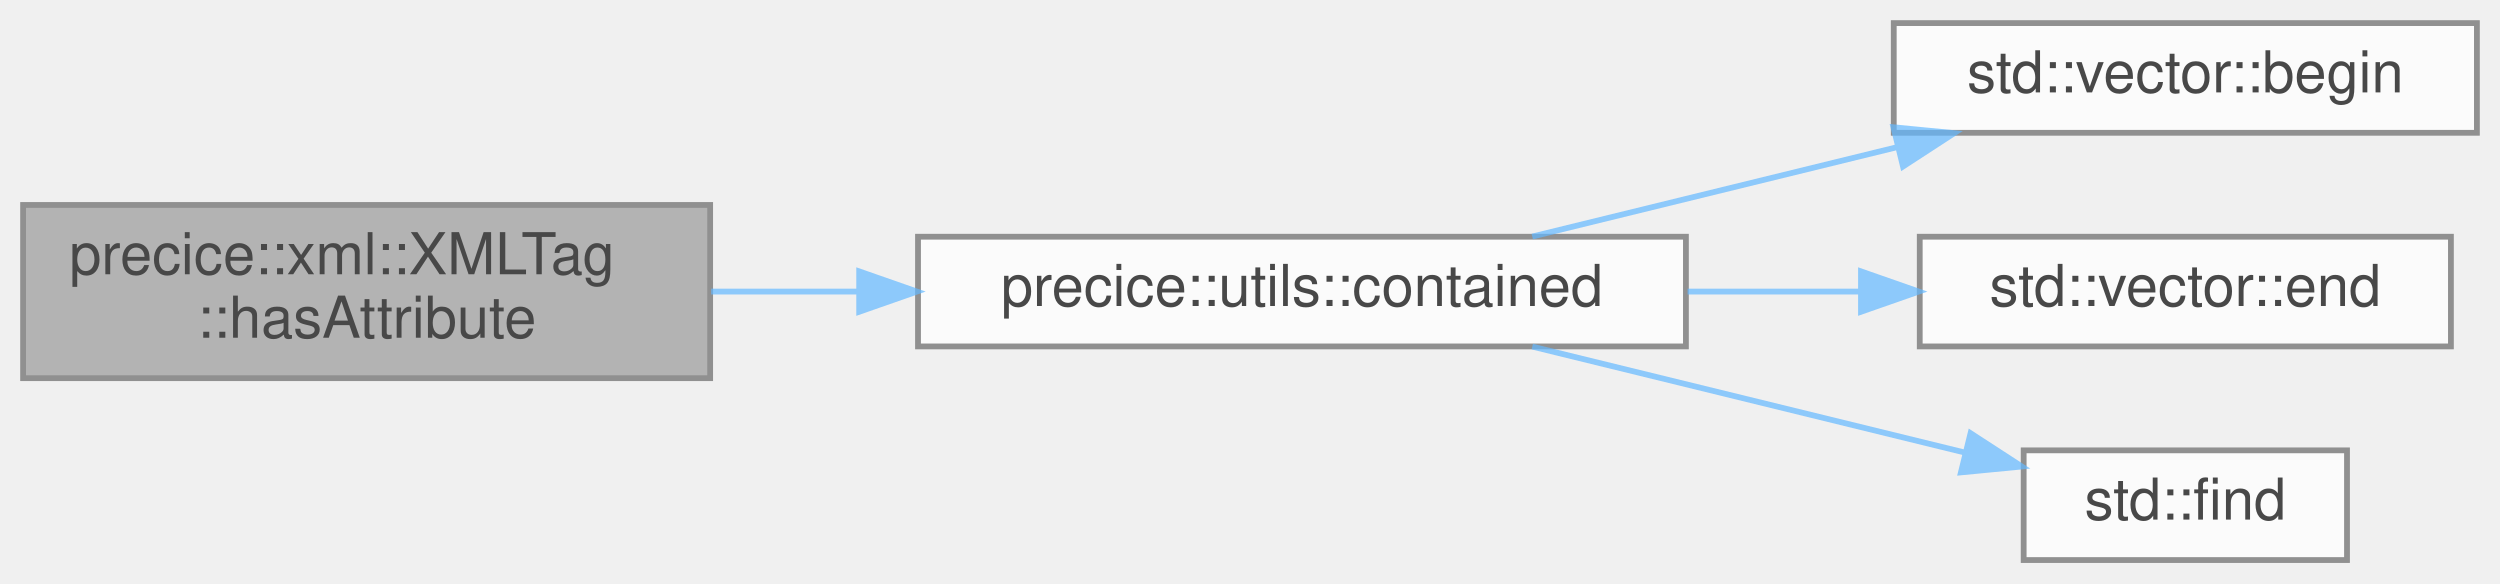
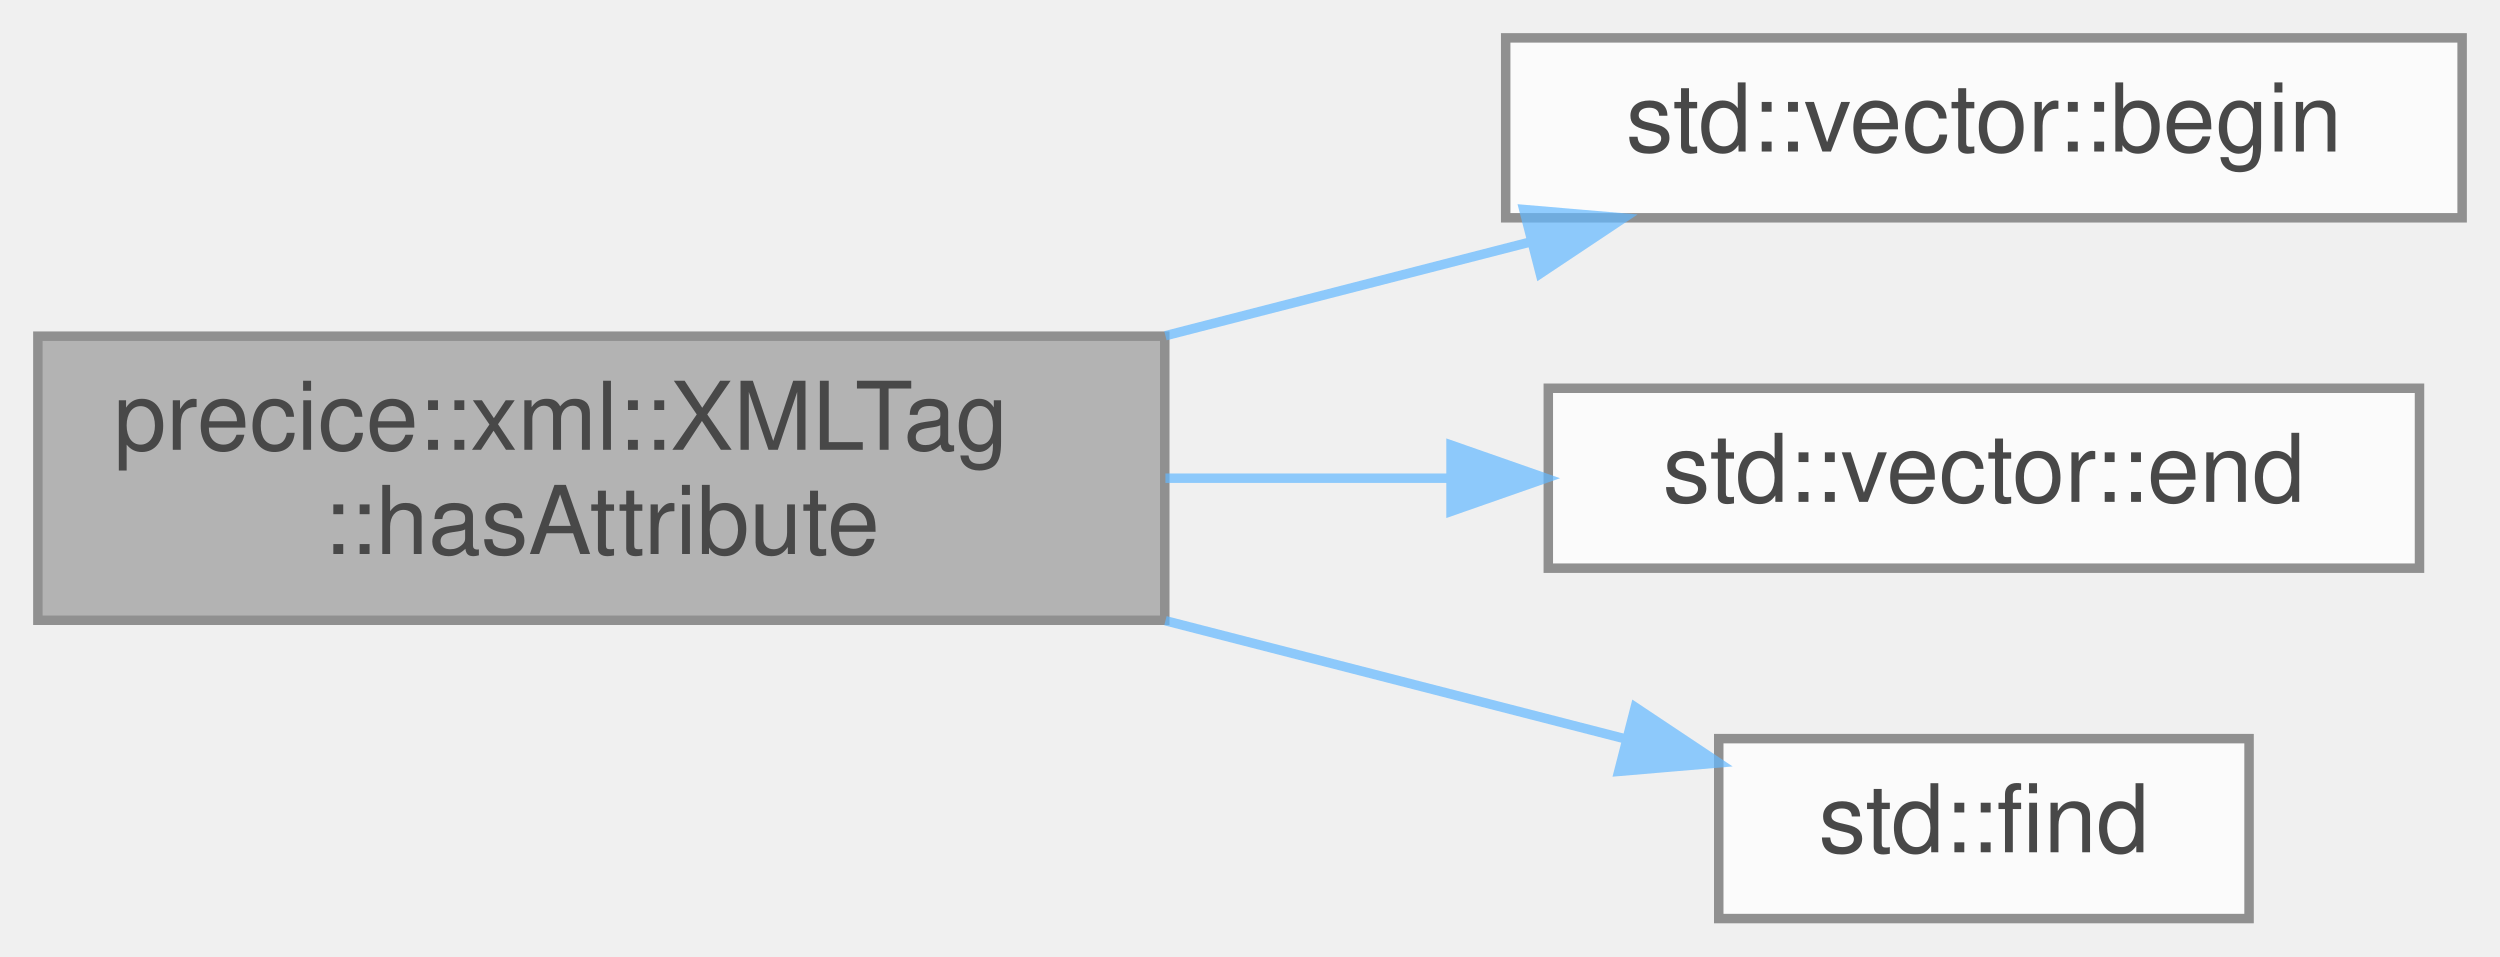
- <svg xmlns="http://www.w3.org/2000/svg" xmlns:xlink="http://www.w3.org/1999/xlink" width="433pt" height="101pt" viewBox="0.00 0.00 433.00 101.00">
+ <svg xmlns="http://www.w3.org/2000/svg" xmlns:xlink="http://www.w3.org/1999/xlink" width="264pt" height="101pt" viewBox="0.00 0.00 264.00 101.00">
  <svg id="main" version="1.1" xml:space="preserve">
    <style type="text/css">
.node, .edge {opacity: 0.7;}
.node.selected, .edge.selected {opacity: 1;}
.edge:hover path { stroke: red; }
.edge:hover polygon { stroke: red; fill: red; }
</style>
    <svg id="graph" class="graph">
      <g id="graph0" class="graph" transform="scale(1 1) rotate(0) translate(4 97)">
        <g id="Node000001" class="node">
          <g id="a_Node000001">
            <a xlink:title=" ">
              <polygon fill="#999999" stroke="#666666" points="119,-61.5 0,-61.5 0,-31.5 119,-31.5 119,-61.5" />
              <text text-anchor="start" x="8" y="-49.5" font-family="Helvetica,sans-Serif" font-size="10.00">precice::xml::XMLTag</text>
              <text text-anchor="middle" x="59.5" y="-38.5" font-family="Helvetica,sans-Serif" font-size="10.00">::hasAttribute</text>
            </a>
          </g>
        </g>
        <g id="Node000002" class="node">
          <g id="a_Node000002">
-             <a xlink:href="namespaceprecice_1_1utils.html#a434eabaa71f97a31726281a4df77bbcf" target="_top" xlink:title="Returns true, if given element is in vector, otherwise false.">
-               <polygon fill="white" stroke="#666666" points="288,-56 155,-56 155,-37 288,-37 288,-56" />
-               <text text-anchor="middle" x="221.5" y="-44" font-family="Helvetica,sans-Serif" font-size="10.00">precice::utils::contained</text>
+             <a target="_parent" xlink:href="http://en.cppreference.com/w/cpp/container/vector/begin.html#" xlink:title=" ">
+               <polygon fill="white" stroke="#666666" points="256,-93 155,-93 155,-74 256,-74 256,-93" />
+               <text text-anchor="middle" x="205.5" y="-81" font-family="Helvetica,sans-Serif" font-size="10.00">std::vector::begin</text>
            </a>
          </g>
        </g>
        <g id="edge1_Node000001_Node000002" class="edge">
          <g id="a_edge1_Node000001_Node000002">
            <a xlink:title=" ">
-               <path fill="none" stroke="#63b8ff" d="M119.17,-46.5C127.5,-46.5 136.17,-46.5 144.77,-46.5" />
-               <polygon fill="#63b8ff" stroke="#63b8ff" points="144.81,-50 154.81,-46.5 144.81,-43 144.81,-50" />
+               <path fill="none" stroke="#63b8ff" d="M119.07,-61.55C131.85,-64.83 145.2,-68.26 157.46,-71.41" />
+               <polygon fill="#63b8ff" stroke="#63b8ff" points="156.91,-74.88 167.46,-73.98 158.65,-68.11 156.91,-74.88" />
            </a>
          </g>
        </g>
        <g id="Node000003" class="node">
          <g id="a_Node000003">
-             <a target="_parent" xlink:href="http://en.cppreference.com/w/cpp/container/vector/begin.html#" xlink:title=" ">
-               <polygon fill="white" stroke="#666666" points="425,-93 324,-93 324,-74 425,-74 425,-93" />
-               <text text-anchor="middle" x="374.5" y="-81" font-family="Helvetica,sans-Serif" font-size="10.00">std::vector::begin</text>
+             <a target="_parent" xlink:href="http://en.cppreference.com/w/cpp/container/vector/end.html#" xlink:title=" ">
+               <polygon fill="white" stroke="#666666" points="251.5,-56 159.5,-56 159.5,-37 251.5,-37 251.5,-56" />
+               <text text-anchor="middle" x="205.5" y="-44" font-family="Helvetica,sans-Serif" font-size="10.00">std::vector::end</text>
            </a>
          </g>
        </g>
-         <g id="edge2_Node000002_Node000003" class="edge">
-           <g id="a_edge2_Node000002_Node000003">
+         <g id="edge2_Node000001_Node000003" class="edge">
+           <g id="a_edge2_Node000001_Node000003">
            <a xlink:title=" ">
-               <path fill="none" stroke="#63b8ff" d="M261.39,-56.03C280.69,-60.76 304.2,-66.52 324.69,-71.54" />
-               <polygon fill="#63b8ff" stroke="#63b8ff" points="323.94,-74.96 334.48,-73.94 325.6,-68.16 323.94,-74.96" />
+               <path fill="none" stroke="#63b8ff" d="M119.07,-46.5C129.01,-46.5 139.3,-46.5 149.16,-46.5" />
+               <polygon fill="#63b8ff" stroke="#63b8ff" points="149.23,-50 159.23,-46.5 149.23,-43 149.23,-50" />
            </a>
          </g>
        </g>
        <g id="Node000004" class="node">
          <g id="a_Node000004">
-             <a target="_parent" xlink:href="http://en.cppreference.com/w/cpp/container/vector/end.html#" xlink:title=" ">
-               <polygon fill="white" stroke="#666666" points="420.5,-56 328.5,-56 328.5,-37 420.5,-37 420.5,-56" />
-               <text text-anchor="middle" x="374.5" y="-44" font-family="Helvetica,sans-Serif" font-size="10.00">std::vector::end</text>
+             <a target="_parent" xlink:href="http://en.cppreference.com/w/cpp/algorithm/find.html#" xlink:title=" ">
+               <polygon fill="white" stroke="#666666" points="233.5,-19 177.5,-19 177.5,0 233.5,0 233.5,-19" />
+               <text text-anchor="middle" x="205.5" y="-7" font-family="Helvetica,sans-Serif" font-size="10.00">std::find</text>
            </a>
          </g>
        </g>
-         <g id="edge3_Node000002_Node000004" class="edge">
-           <g id="a_edge3_Node000002_Node000004">
+         <g id="edge3_Node000001_Node000004" class="edge">
+           <g id="a_edge3_Node000001_Node000004">
            <a xlink:title=" ">
-               <path fill="none" stroke="#63b8ff" d="M288.29,-46.5C298.21,-46.5 308.36,-46.5 318.04,-46.5" />
-               <polygon fill="#63b8ff" stroke="#63b8ff" points="318.32,-50 328.32,-46.5 318.32,-43 318.32,-50" />
-             </a>
-           </g>
-         </g>
-         <g id="Node000005" class="node">
-           <g id="a_Node000005">
-             <a target="_parent" xlink:href="http://en.cppreference.com/w/cpp/algorithm/find.html#" xlink:title=" ">
-               <polygon fill="white" stroke="#666666" points="402.5,-19 346.5,-19 346.5,0 402.5,0 402.5,-19" />
-               <text text-anchor="middle" x="374.5" y="-7" font-family="Helvetica,sans-Serif" font-size="10.00">std::find</text>
-             </a>
-           </g>
-         </g>
-         <g id="edge4_Node000002_Node000005" class="edge">
-           <g id="a_edge4_Node000002_Node000005">
-             <a xlink:title=" ">
-               <path fill="none" stroke="#63b8ff" d="M261.39,-36.97C284.42,-31.33 313.46,-24.21 336.21,-18.64" />
-               <polygon fill="#63b8ff" stroke="#63b8ff" points="337.3,-21.97 346.18,-16.2 335.63,-15.18 337.3,-21.97" />
+               <path fill="none" stroke="#63b8ff" d="M119.07,-31.45C135.52,-27.22 152.94,-22.75 167.73,-18.95" />
+               <polygon fill="#63b8ff" stroke="#63b8ff" points="168.68,-22.32 177.5,-16.44 166.94,-15.54 168.68,-22.32" />
            </a>
          </g>
        </g>
      </g>
    </svg>
  </svg>
  <style type="text/css">

[data-mouse-over-selected='false'] { opacity: 0.7; }
[data-mouse-over-selected='true']  { opacity: 1.0; }

</style>
</svg>
